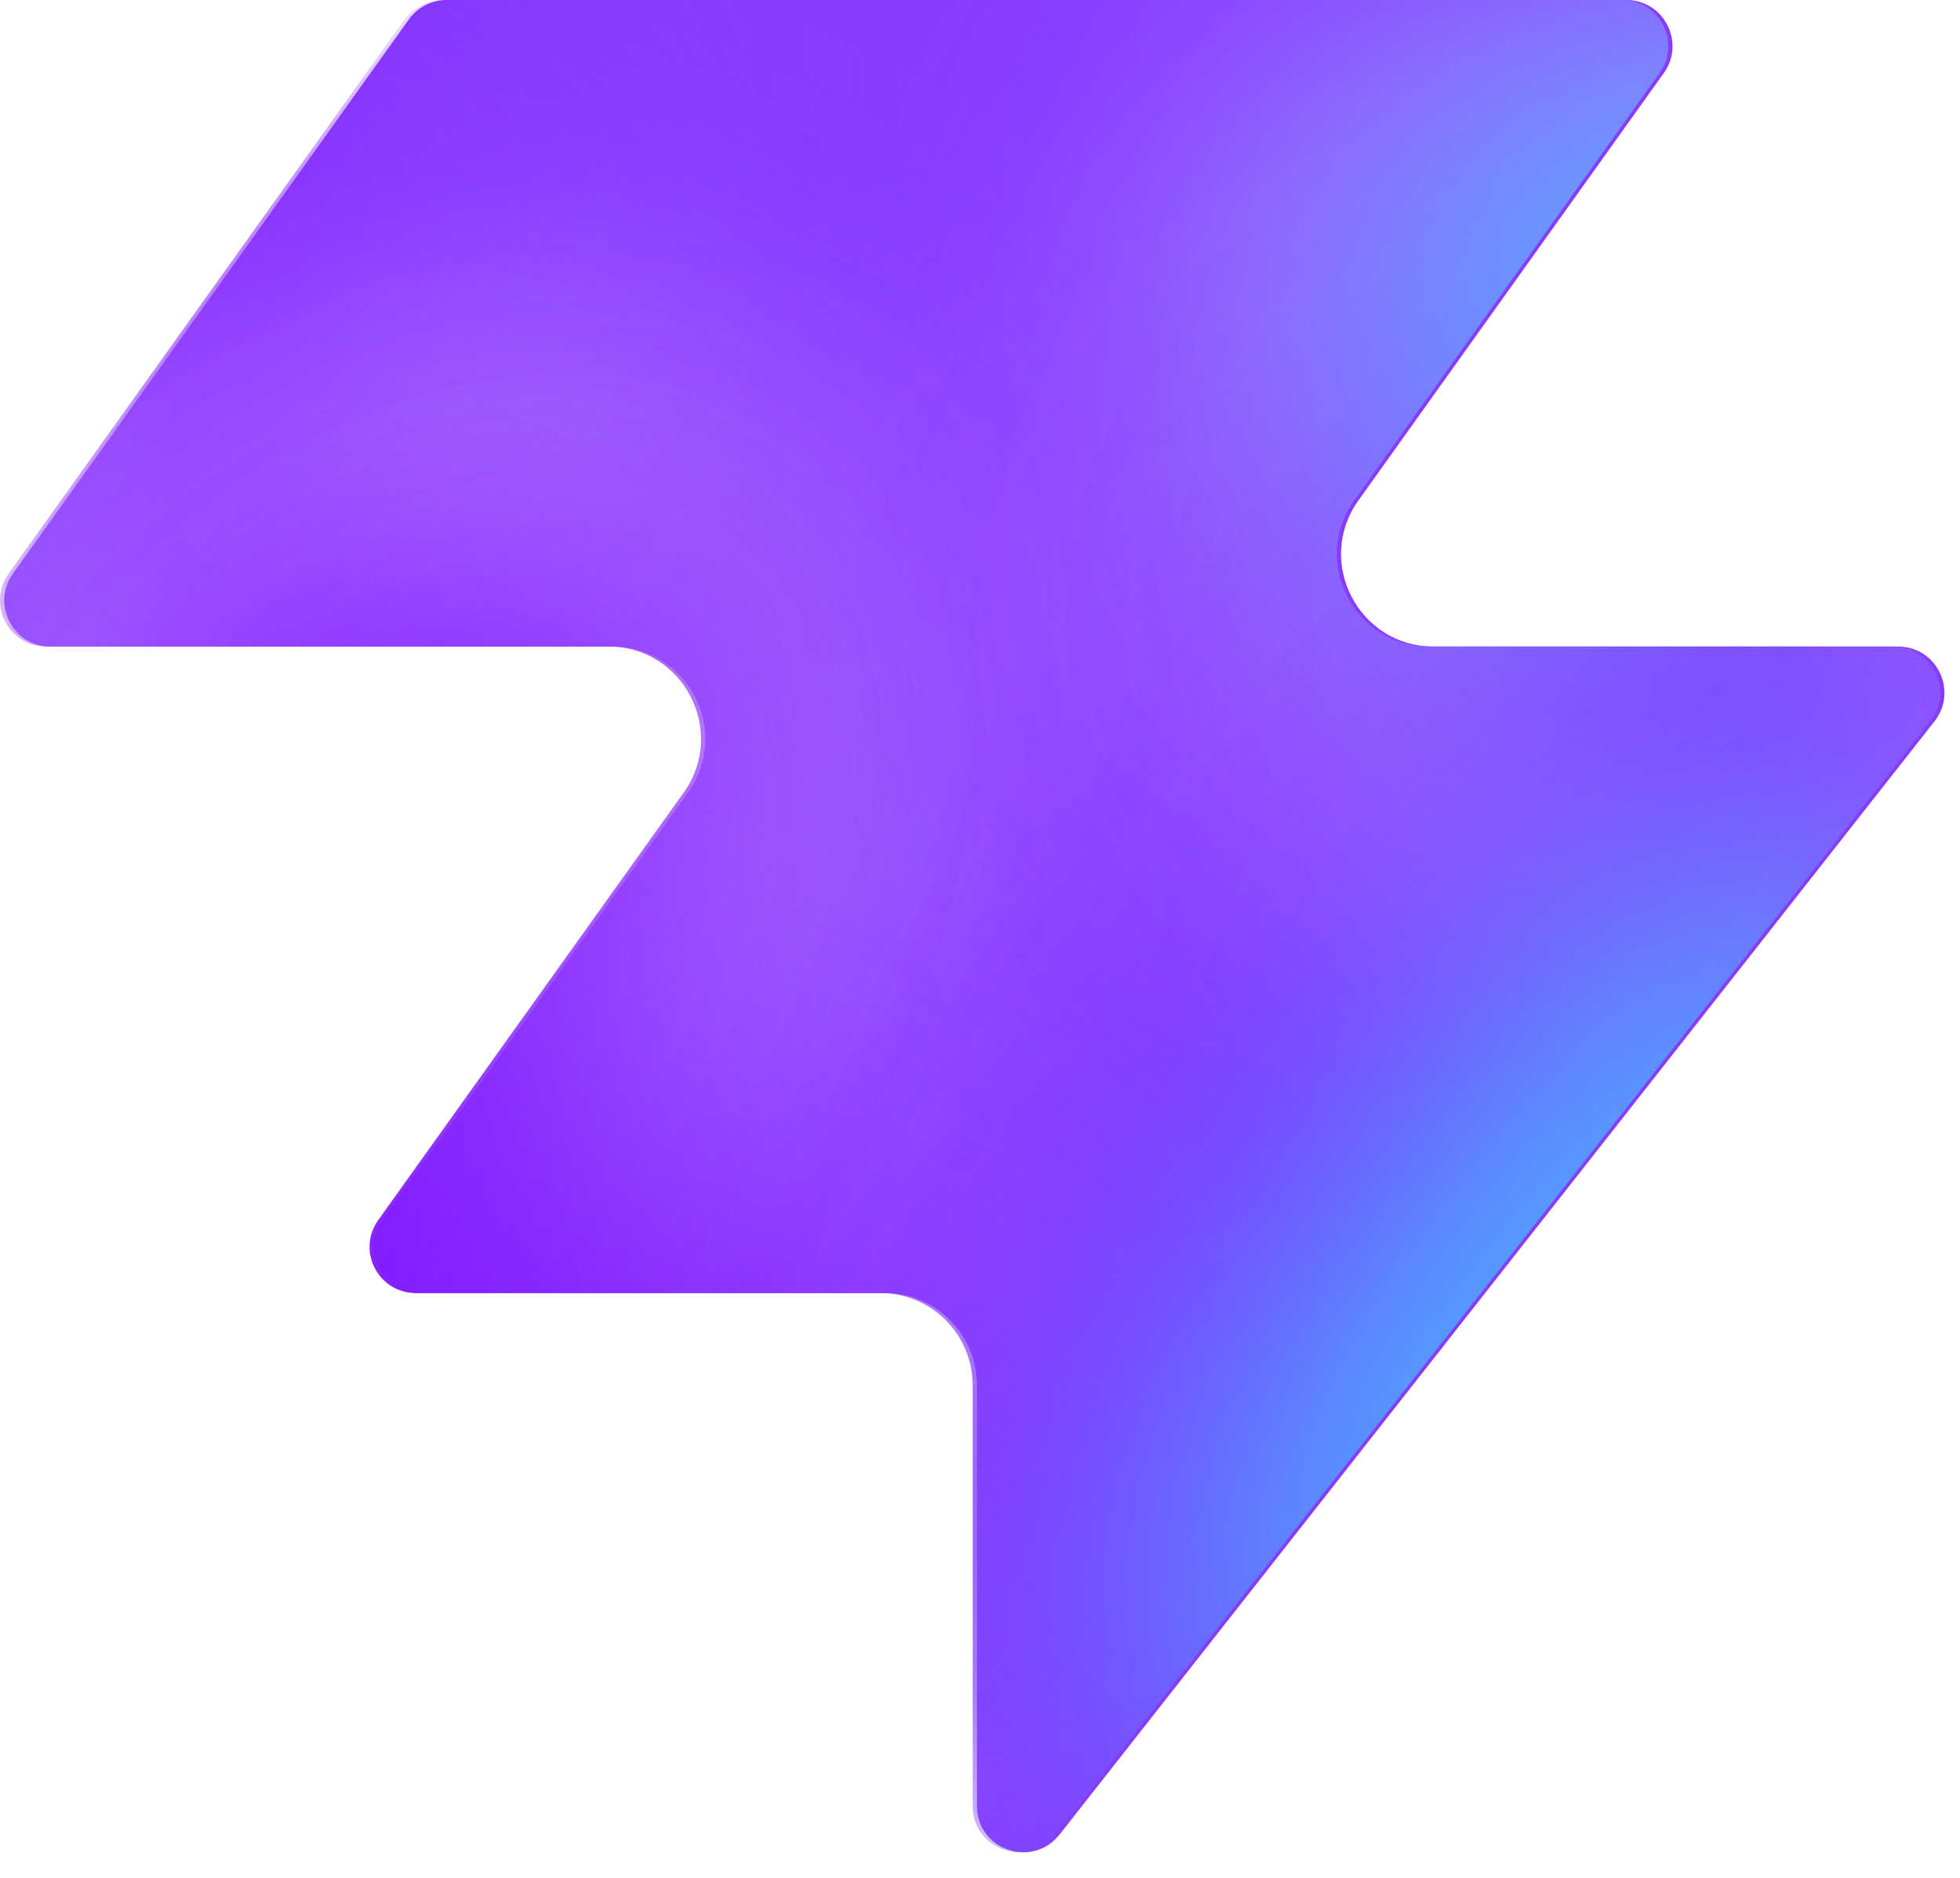
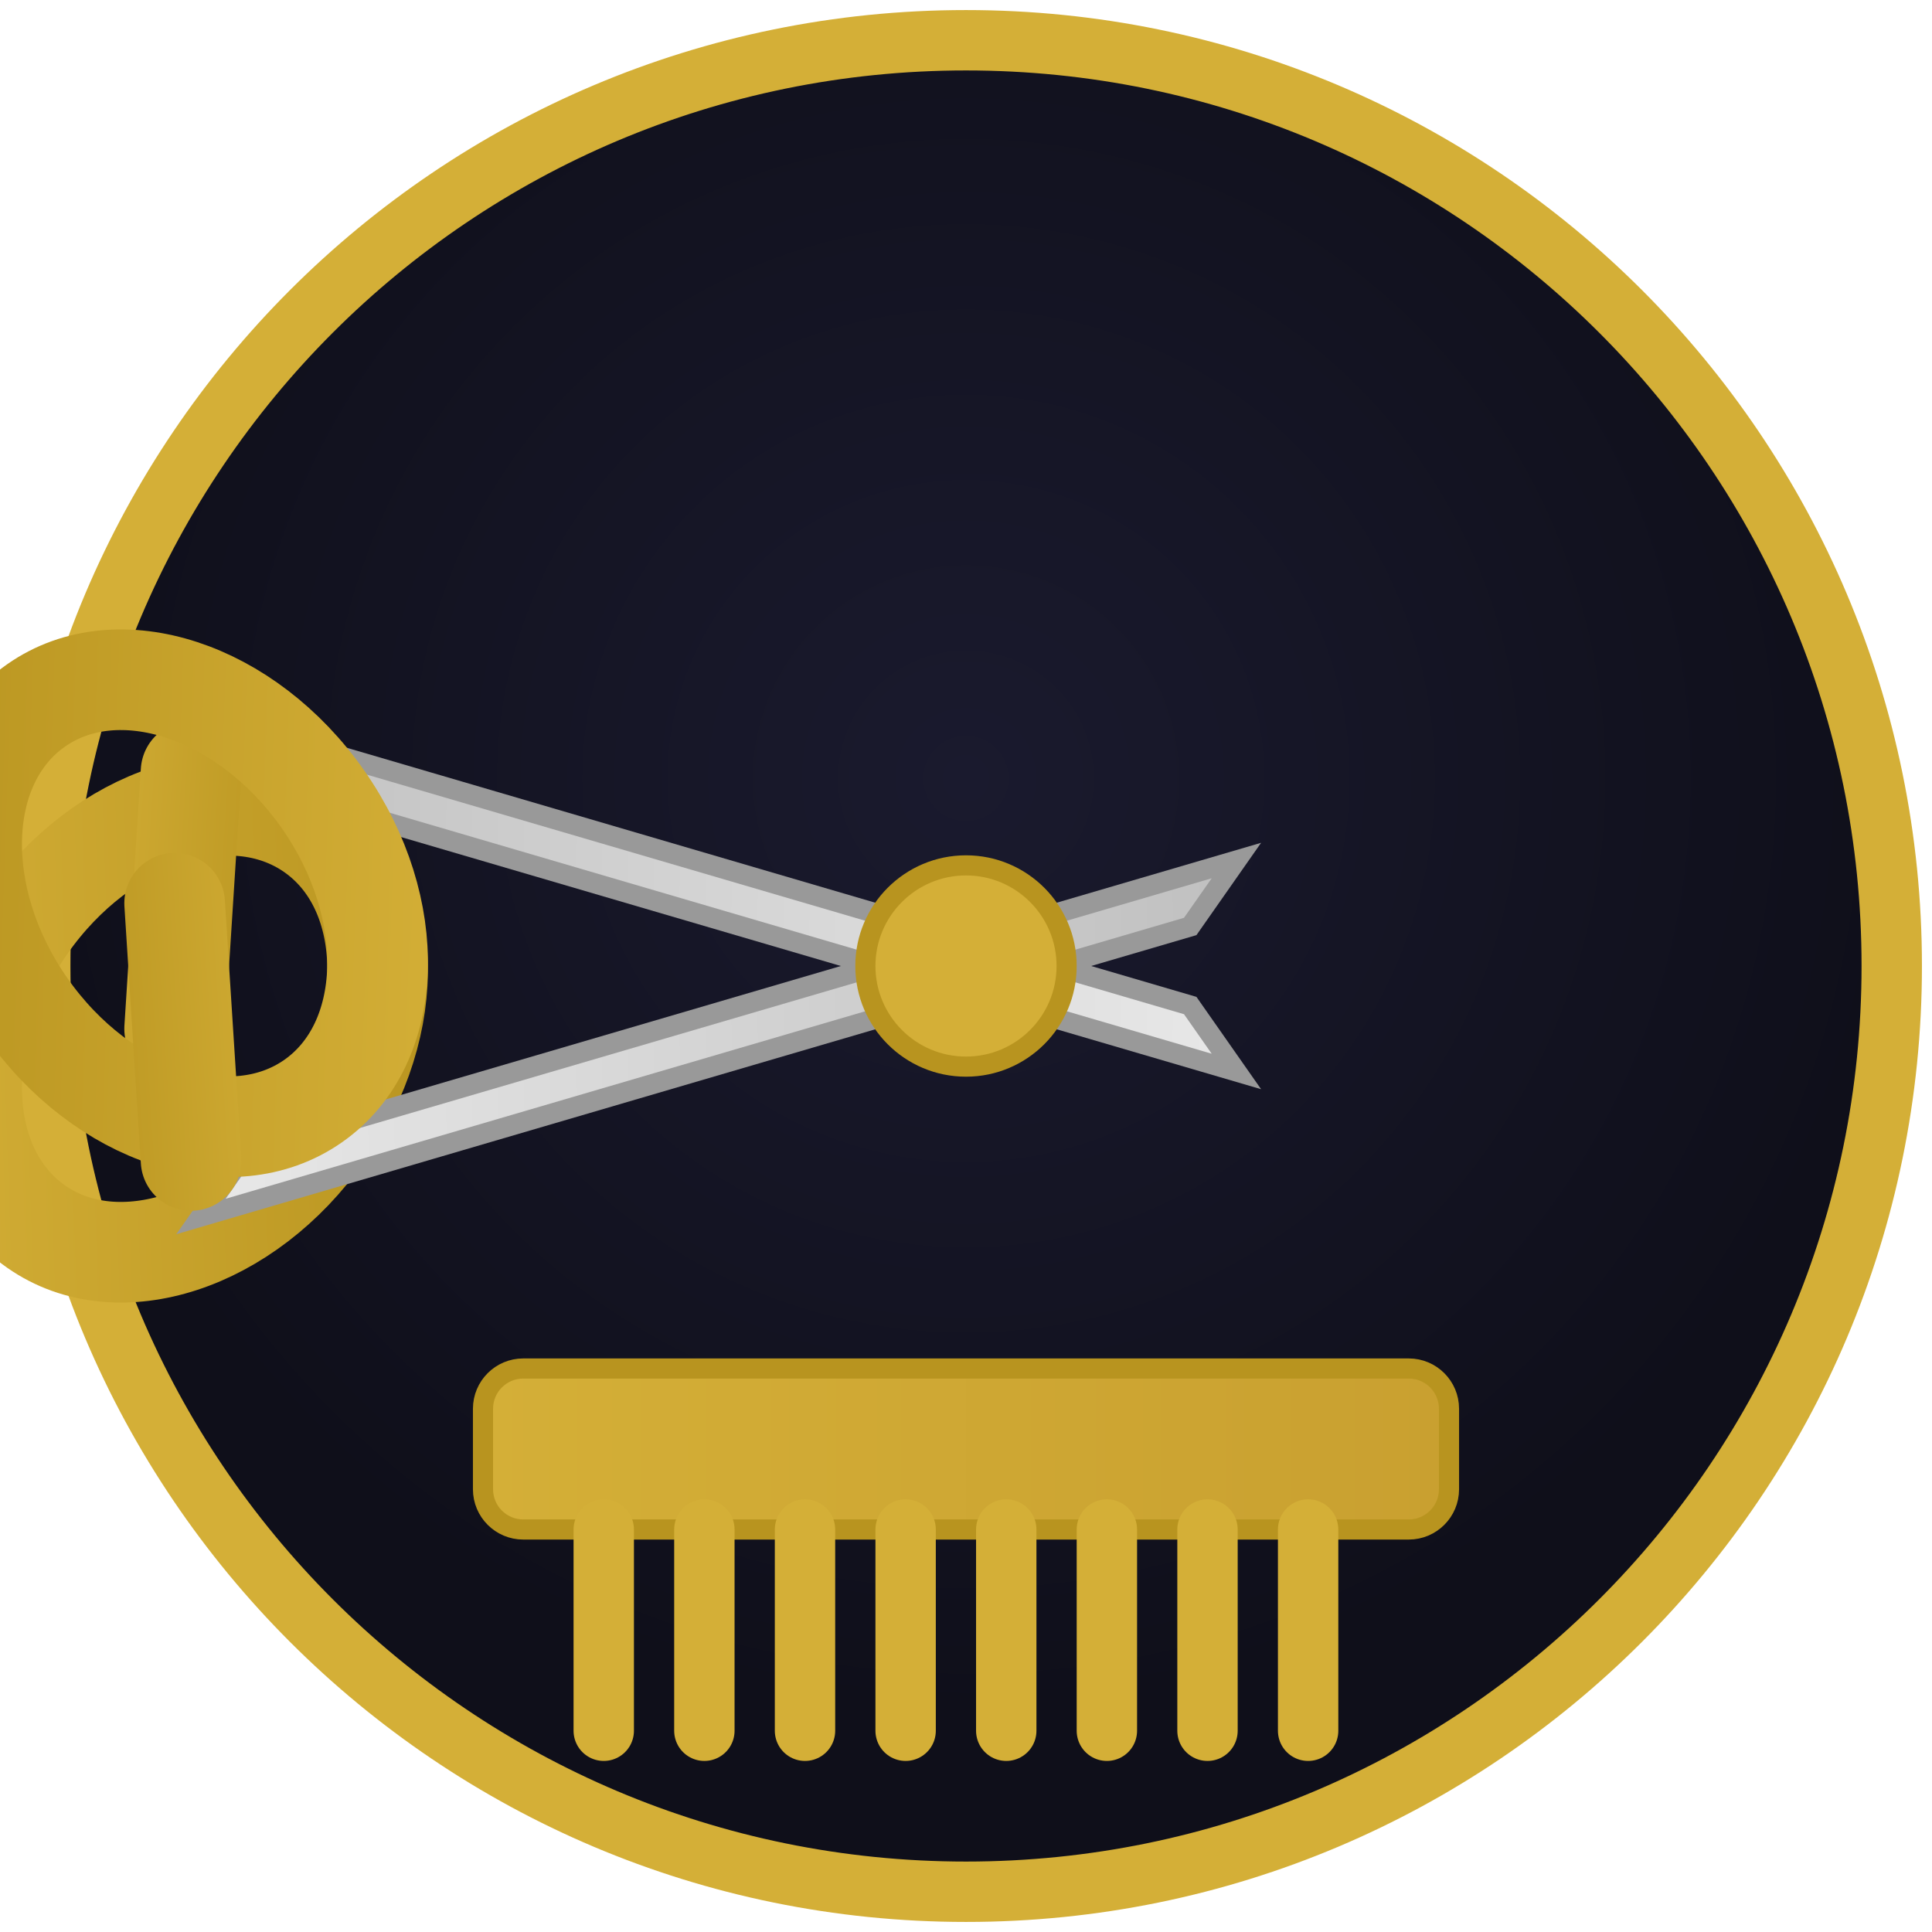
- <svg xmlns="http://www.w3.org/2000/svg" width="48" height="46" fill="none" viewBox="0 0 48 46">
-   <path fill="#863bff" d="M25.946 44.938c-.664.845-2.021.375-2.021-.698V33.937a2.26 2.26 0 0 0-2.262-2.262H10.287c-.92 0-1.456-1.04-.92-1.788l7.48-10.471c1.07-1.497 0-3.578-1.842-3.578H1.237c-.92 0-1.456-1.04-.92-1.788L10.013.474c.214-.297.556-.474.92-.474h28.894c.92 0 1.456 1.04.92 1.788l-7.48 10.471c-1.07 1.498 0 3.579 1.842 3.579h11.377c.943 0 1.473 1.088.89 1.83L25.947 44.94z" style="fill:#863bff;fill:color(display-p3 .525 .23 1);fill-opacity:1" />
-   <mask id="a" width="48" height="46" x="0" y="0" maskUnits="userSpaceOnUse" style="mask-type:alpha">
-     <path fill="#000" d="M25.842 44.938c-.664.844-2.021.375-2.021-.698V33.937a2.26 2.26 0 0 0-2.262-2.262H10.183c-.92 0-1.456-1.04-.92-1.788l7.48-10.471c1.07-1.498 0-3.579-1.842-3.579H1.133c-.92 0-1.456-1.04-.92-1.787L9.91.473c.214-.297.556-.474.92-.474h28.894c.92 0 1.456 1.04.92 1.788l-7.48 10.471c-1.07 1.498 0 3.578 1.842 3.578h11.377c.943 0 1.473 1.088.89 1.832L25.843 44.94z" style="fill:#000;fill-opacity:1" />
-   </mask>
-   <g mask="url(#a)">
-     <g filter="url(#b)">
-       <ellipse cx="5.508" cy="14.704" fill="#ede6ff" rx="5.508" ry="14.704" style="fill:#ede6ff;fill:color(display-p3 .927 .903 1);fill-opacity:1" transform="matrix(.00324 1 1 -.00324 -4.47 31.516)" />
-     </g>
-     <g filter="url(#c)">
-       <ellipse cx="10.399" cy="29.851" fill="#ede6ff" rx="10.399" ry="29.851" style="fill:#ede6ff;fill:color(display-p3 .927 .903 1);fill-opacity:1" transform="matrix(.00324 1 1 -.00324 -39.328 7.883)" />
-     </g>
-     <g filter="url(#d)">
-       <ellipse cx="5.508" cy="30.487" fill="#7e14ff" rx="5.508" ry="30.487" style="fill:#7e14ff;fill:color(display-p3 .492 .077 1);fill-opacity:1" transform="rotate(89.814 -25.913 -14.639)scale(1 -1)" />
-     </g>
-     <g filter="url(#e)">
-       <ellipse cx="5.508" cy="30.599" fill="#7e14ff" rx="5.508" ry="30.599" style="fill:#7e14ff;fill:color(display-p3 .492 .077 1);fill-opacity:1" transform="rotate(89.814 -32.644 -3.334)scale(1 -1)" />
-     </g>
-     <g filter="url(#f)">
-       <ellipse cx="5.508" cy="30.599" fill="#7e14ff" rx="5.508" ry="30.599" style="fill:#7e14ff;fill:color(display-p3 .492 .077 1);fill-opacity:1" transform="matrix(.00324 1 1 -.00324 -34.34 30.47)" />
-     </g>
-     <g filter="url(#g)">
-       <ellipse cx="14.072" cy="22.078" fill="#ede6ff" rx="14.072" ry="22.078" style="fill:#ede6ff;fill:color(display-p3 .927 .903 1);fill-opacity:1" transform="rotate(93.35 24.506 48.493)scale(-1 1)" />
-     </g>
-     <g filter="url(#h)">
-       <ellipse cx="3.47" cy="21.501" fill="#7e14ff" rx="3.47" ry="21.501" style="fill:#7e14ff;fill:color(display-p3 .492 .077 1);fill-opacity:1" transform="rotate(89.009 28.708 47.59)scale(-1 1)" />
-     </g>
-     <g filter="url(#i)">
-       <ellipse cx="3.47" cy="21.501" fill="#7e14ff" rx="3.47" ry="21.501" style="fill:#7e14ff;fill:color(display-p3 .492 .077 1);fill-opacity:1" transform="rotate(89.009 28.708 47.59)scale(-1 1)" />
-     </g>
-     <g filter="url(#j)">
-       <ellipse cx=".387" cy="8.972" fill="#7e14ff" rx="4.407" ry="29.108" style="fill:#7e14ff;fill:color(display-p3 .492 .077 1);fill-opacity:1" transform="rotate(39.51 .387 8.972)" />
-     </g>
-     <g filter="url(#k)">
-       <ellipse cx="47.523" cy="-6.092" fill="#7e14ff" rx="4.407" ry="29.108" style="fill:#7e14ff;fill:color(display-p3 .492 .077 1);fill-opacity:1" transform="rotate(37.892 47.523 -6.092)" />
-     </g>
-     <g filter="url(#l)">
-       <ellipse cx="41.412" cy="6.333" fill="#47bfff" rx="5.971" ry="9.665" style="fill:#47bfff;fill:color(display-p3 .28 .748 1);fill-opacity:1" transform="rotate(37.892 41.412 6.333)" />
-     </g>
-     <g filter="url(#m)">
-       <ellipse cx="-1.879" cy="38.332" fill="#7e14ff" rx="4.407" ry="29.108" style="fill:#7e14ff;fill:color(display-p3 .492 .077 1);fill-opacity:1" transform="rotate(37.892 -1.88 38.332)" />
-     </g>
-     <g filter="url(#n)">
-       <ellipse cx="-1.879" cy="38.332" fill="#7e14ff" rx="4.407" ry="29.108" style="fill:#7e14ff;fill:color(display-p3 .492 .077 1);fill-opacity:1" transform="rotate(37.892 -1.88 38.332)" />
-     </g>
-     <g filter="url(#o)">
-       <ellipse cx="35.651" cy="29.907" fill="#7e14ff" rx="4.407" ry="29.108" style="fill:#7e14ff;fill:color(display-p3 .492 .077 1);fill-opacity:1" transform="rotate(37.892 35.651 29.907)" />
-     </g>
-     <g filter="url(#p)">
-       <ellipse cx="38.418" cy="32.4" fill="#47bfff" rx="5.971" ry="15.297" style="fill:#47bfff;fill:color(display-p3 .28 .748 1);fill-opacity:1" transform="rotate(37.892 38.418 32.4)" />
-     </g>
+ <svg xmlns="http://www.w3.org/2000/svg" width="48" height="48" fill="none" viewBox="0 0 48 48">
+   <defs>
+     <radialGradient id="bg" cx="50%" cy="40%" r="50%">
+       <stop offset="0%" stop-color="#1a1a2e" />
+       <stop offset="100%" stop-color="#0f0f1a" />
+     </radialGradient>
+     <linearGradient id="blade1" x1="0%" y1="0%" x2="100%" y2="100%">
+       <stop offset="0%" stop-color="#c0c0c0" />
+       <stop offset="100%" stop-color="#e8e8e8" />
+     </linearGradient>
+     <linearGradient id="blade2" x1="100%" y1="0%" x2="0%" y2="100%">
+       <stop offset="0%" stop-color="#c0c0c0" />
+       <stop offset="100%" stop-color="#e8e8e8" />
+     </linearGradient>
+     <linearGradient id="handle1" x1="0%" y1="0%" x2="100%" y2="100%">
+       <stop offset="0%" stop-color="#d4af37" />
+       <stop offset="100%" stop-color="#b8941f" />
+     </linearGradient>
+     <linearGradient id="handle2" x1="100%" y1="0%" x2="0%" y2="100%">
+       <stop offset="0%" stop-color="#d4af37" />
+       <stop offset="100%" stop-color="#b8941f" />
+     </linearGradient>
+     <linearGradient id="comb" x1="0%" y1="0%" x2="100%" y2="0%">
+       <stop offset="0%" stop-color="#d4af37" />
+       <stop offset="100%" stop-color="#c9a030" />
+     </linearGradient>
+   </defs>
+   <circle cx="24" cy="24" r="23" fill="url(#bg)" stroke="#d4af37" stroke-width="1.5" />
+   <g transform="rotate(-35, 24, 24)">
+     <path d="M12 8 L28 28 L28 30 L12 10 Z" fill="url(#blade1)" stroke="#999" stroke-width="0.5" />
+     <ellipse cx="7" cy="14" rx="6" ry="4.5" fill="none" stroke="url(#handle1)" stroke-width="2.5" transform="rotate(-20, 7, 14)" />
+     <line x1="11" y1="9" x2="7" y2="14" stroke="url(#handle1)" stroke-width="2.5" stroke-linecap="round" />
  </g>
-   <defs>
-     <filter id="b" width="60.045" height="41.654" x="-19.77" y="16.149" color-interpolation-filters="sRGB" filterUnits="userSpaceOnUse">
-       <feFlood flood-opacity="0" result="BackgroundImageFix" />
-       <feBlend in="SourceGraphic" in2="BackgroundImageFix" result="shape" />
-       <feGaussianBlur result="effect1_foregroundBlur_2002_17158" stdDeviation="7.659" />
-     </filter>
-     <filter id="c" width="90.34" height="51.437" x="-54.613" y="-7.533" color-interpolation-filters="sRGB" filterUnits="userSpaceOnUse">
-       <feFlood flood-opacity="0" result="BackgroundImageFix" />
-       <feBlend in="SourceGraphic" in2="BackgroundImageFix" result="shape" />
-       <feGaussianBlur result="effect1_foregroundBlur_2002_17158" stdDeviation="7.659" />
-     </filter>
-     <filter id="d" width="79.355" height="29.4" x="-49.64" y="2.03" color-interpolation-filters="sRGB" filterUnits="userSpaceOnUse">
-       <feFlood flood-opacity="0" result="BackgroundImageFix" />
-       <feBlend in="SourceGraphic" in2="BackgroundImageFix" result="shape" />
-       <feGaussianBlur result="effect1_foregroundBlur_2002_17158" stdDeviation="4.596" />
-     </filter>
-     <filter id="e" width="79.579" height="29.4" x="-45.045" y="20.029" color-interpolation-filters="sRGB" filterUnits="userSpaceOnUse">
-       <feFlood flood-opacity="0" result="BackgroundImageFix" />
-       <feBlend in="SourceGraphic" in2="BackgroundImageFix" result="shape" />
-       <feGaussianBlur result="effect1_foregroundBlur_2002_17158" stdDeviation="4.596" />
-     </filter>
-     <filter id="f" width="79.579" height="29.4" x="-43.513" y="21.178" color-interpolation-filters="sRGB" filterUnits="userSpaceOnUse">
-       <feFlood flood-opacity="0" result="BackgroundImageFix" />
-       <feBlend in="SourceGraphic" in2="BackgroundImageFix" result="shape" />
-       <feGaussianBlur result="effect1_foregroundBlur_2002_17158" stdDeviation="4.596" />
-     </filter>
-     <filter id="g" width="74.749" height="58.852" x="15.756" y="-17.901" color-interpolation-filters="sRGB" filterUnits="userSpaceOnUse">
-       <feFlood flood-opacity="0" result="BackgroundImageFix" />
-       <feBlend in="SourceGraphic" in2="BackgroundImageFix" result="shape" />
-       <feGaussianBlur result="effect1_foregroundBlur_2002_17158" stdDeviation="7.659" />
-     </filter>
-     <filter id="h" width="61.377" height="25.362" x="23.548" y="2.284" color-interpolation-filters="sRGB" filterUnits="userSpaceOnUse">
-       <feFlood flood-opacity="0" result="BackgroundImageFix" />
-       <feBlend in="SourceGraphic" in2="BackgroundImageFix" result="shape" />
-       <feGaussianBlur result="effect1_foregroundBlur_2002_17158" stdDeviation="4.596" />
-     </filter>
-     <filter id="i" width="61.377" height="25.362" x="23.548" y="2.284" color-interpolation-filters="sRGB" filterUnits="userSpaceOnUse">
-       <feFlood flood-opacity="0" result="BackgroundImageFix" />
-       <feBlend in="SourceGraphic" in2="BackgroundImageFix" result="shape" />
-       <feGaussianBlur result="effect1_foregroundBlur_2002_17158" stdDeviation="4.596" />
-     </filter>
-     <filter id="j" width="56.045" height="63.649" x="-27.636" y="-22.853" color-interpolation-filters="sRGB" filterUnits="userSpaceOnUse">
-       <feFlood flood-opacity="0" result="BackgroundImageFix" />
-       <feBlend in="SourceGraphic" in2="BackgroundImageFix" result="shape" />
-       <feGaussianBlur result="effect1_foregroundBlur_2002_17158" stdDeviation="4.596" />
-     </filter>
-     <filter id="k" width="54.814" height="64.646" x="20.116" y="-38.415" color-interpolation-filters="sRGB" filterUnits="userSpaceOnUse">
-       <feFlood flood-opacity="0" result="BackgroundImageFix" />
-       <feBlend in="SourceGraphic" in2="BackgroundImageFix" result="shape" />
-       <feGaussianBlur result="effect1_foregroundBlur_2002_17158" stdDeviation="4.596" />
-     </filter>
-     <filter id="l" width="33.541" height="35.313" x="24.641" y="-11.323" color-interpolation-filters="sRGB" filterUnits="userSpaceOnUse">
-       <feFlood flood-opacity="0" result="BackgroundImageFix" />
-       <feBlend in="SourceGraphic" in2="BackgroundImageFix" result="shape" />
-       <feGaussianBlur result="effect1_foregroundBlur_2002_17158" stdDeviation="4.596" />
-     </filter>
-     <filter id="m" width="54.814" height="64.646" x="-29.286" y="6.009" color-interpolation-filters="sRGB" filterUnits="userSpaceOnUse">
-       <feFlood flood-opacity="0" result="BackgroundImageFix" />
-       <feBlend in="SourceGraphic" in2="BackgroundImageFix" result="shape" />
-       <feGaussianBlur result="effect1_foregroundBlur_2002_17158" stdDeviation="4.596" />
-     </filter>
-     <filter id="n" width="54.814" height="64.646" x="-29.286" y="6.009" color-interpolation-filters="sRGB" filterUnits="userSpaceOnUse">
-       <feFlood flood-opacity="0" result="BackgroundImageFix" />
-       <feBlend in="SourceGraphic" in2="BackgroundImageFix" result="shape" />
-       <feGaussianBlur result="effect1_foregroundBlur_2002_17158" stdDeviation="4.596" />
-     </filter>
-     <filter id="o" width="54.814" height="64.646" x="8.244" y="-2.416" color-interpolation-filters="sRGB" filterUnits="userSpaceOnUse">
-       <feFlood flood-opacity="0" result="BackgroundImageFix" />
-       <feBlend in="SourceGraphic" in2="BackgroundImageFix" result="shape" />
-       <feGaussianBlur result="effect1_foregroundBlur_2002_17158" stdDeviation="4.596" />
-     </filter>
-     <filter id="p" width="39.409" height="43.623" x="18.713" y="10.588" color-interpolation-filters="sRGB" filterUnits="userSpaceOnUse">
-       <feFlood flood-opacity="0" result="BackgroundImageFix" />
-       <feBlend in="SourceGraphic" in2="BackgroundImageFix" result="shape" />
-       <feGaussianBlur result="effect1_foregroundBlur_2002_17158" stdDeviation="4.596" />
-     </filter>
-   </defs>
+   <g transform="rotate(35, 24, 24)">
+     <path d="M12 40 L28 20 L28 18 L12 38 Z" fill="url(#blade2)" stroke="#999" stroke-width="0.5" />
+     <ellipse cx="7" cy="34" rx="6" ry="4.5" fill="none" stroke="url(#handle2)" stroke-width="2.5" transform="rotate(20, 7, 34)" />
+     <line x1="11" y1="39" x2="7" y2="34" stroke="url(#handle2)" stroke-width="2.5" stroke-linecap="round" />
+   </g>
+   <circle cx="24" cy="24" r="2.5" fill="#d4af37" stroke="#b8941f" stroke-width="0.5" />
+   <rect x="12" y="34" width="24" height="4" rx="1" fill="url(#comb)" stroke="#b8941f" stroke-width="0.5" />
+   <line x1="15" y1="38" x2="15" y2="43" stroke="#d4af37" stroke-width="1.5" stroke-linecap="round" />
+   <line x1="17.5" y1="38" x2="17.5" y2="43" stroke="#d4af37" stroke-width="1.5" stroke-linecap="round" />
+   <line x1="20" y1="38" x2="20" y2="43" stroke="#d4af37" stroke-width="1.5" stroke-linecap="round" />
+   <line x1="22.5" y1="38" x2="22.5" y2="43" stroke="#d4af37" stroke-width="1.5" stroke-linecap="round" />
+   <line x1="25" y1="38" x2="25" y2="43" stroke="#d4af37" stroke-width="1.5" stroke-linecap="round" />
+   <line x1="27.5" y1="38" x2="27.5" y2="43" stroke="#d4af37" stroke-width="1.5" stroke-linecap="round" />
+   <line x1="30" y1="38" x2="30" y2="43" stroke="#d4af37" stroke-width="1.5" stroke-linecap="round" />
+   <line x1="32.5" y1="38" x2="32.5" y2="43" stroke="#d4af37" stroke-width="1.5" stroke-linecap="round" />
</svg>
